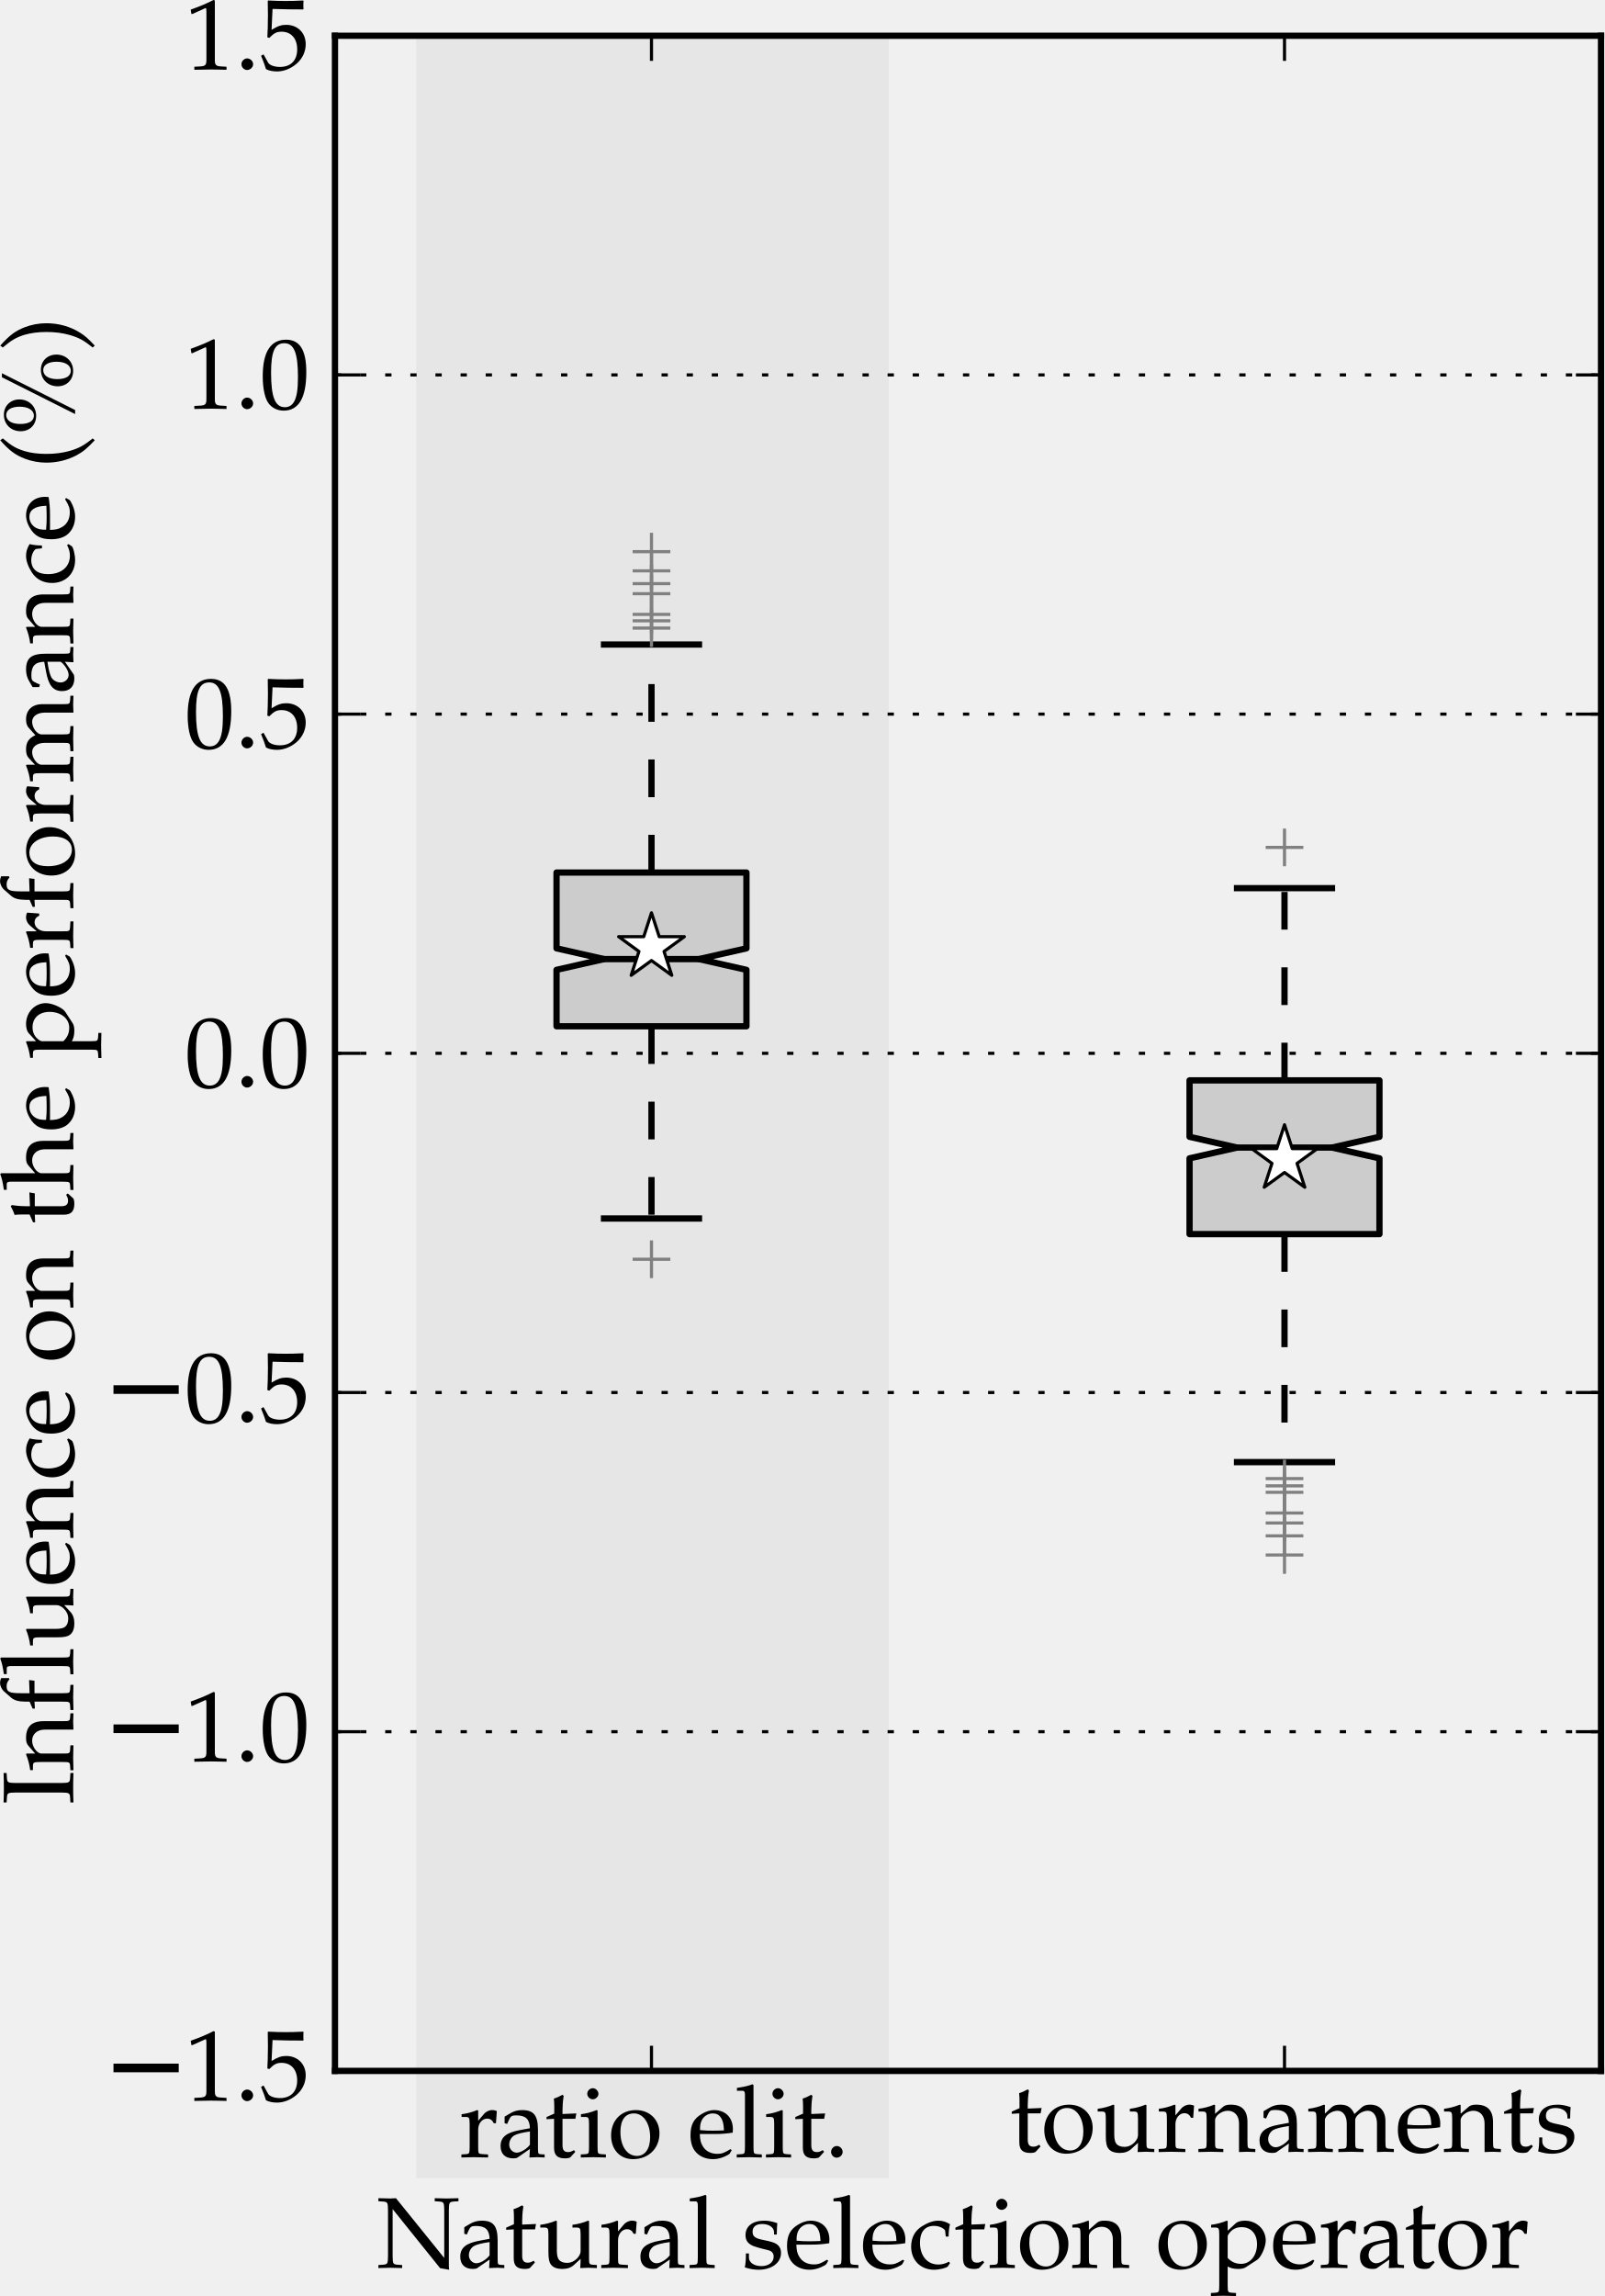
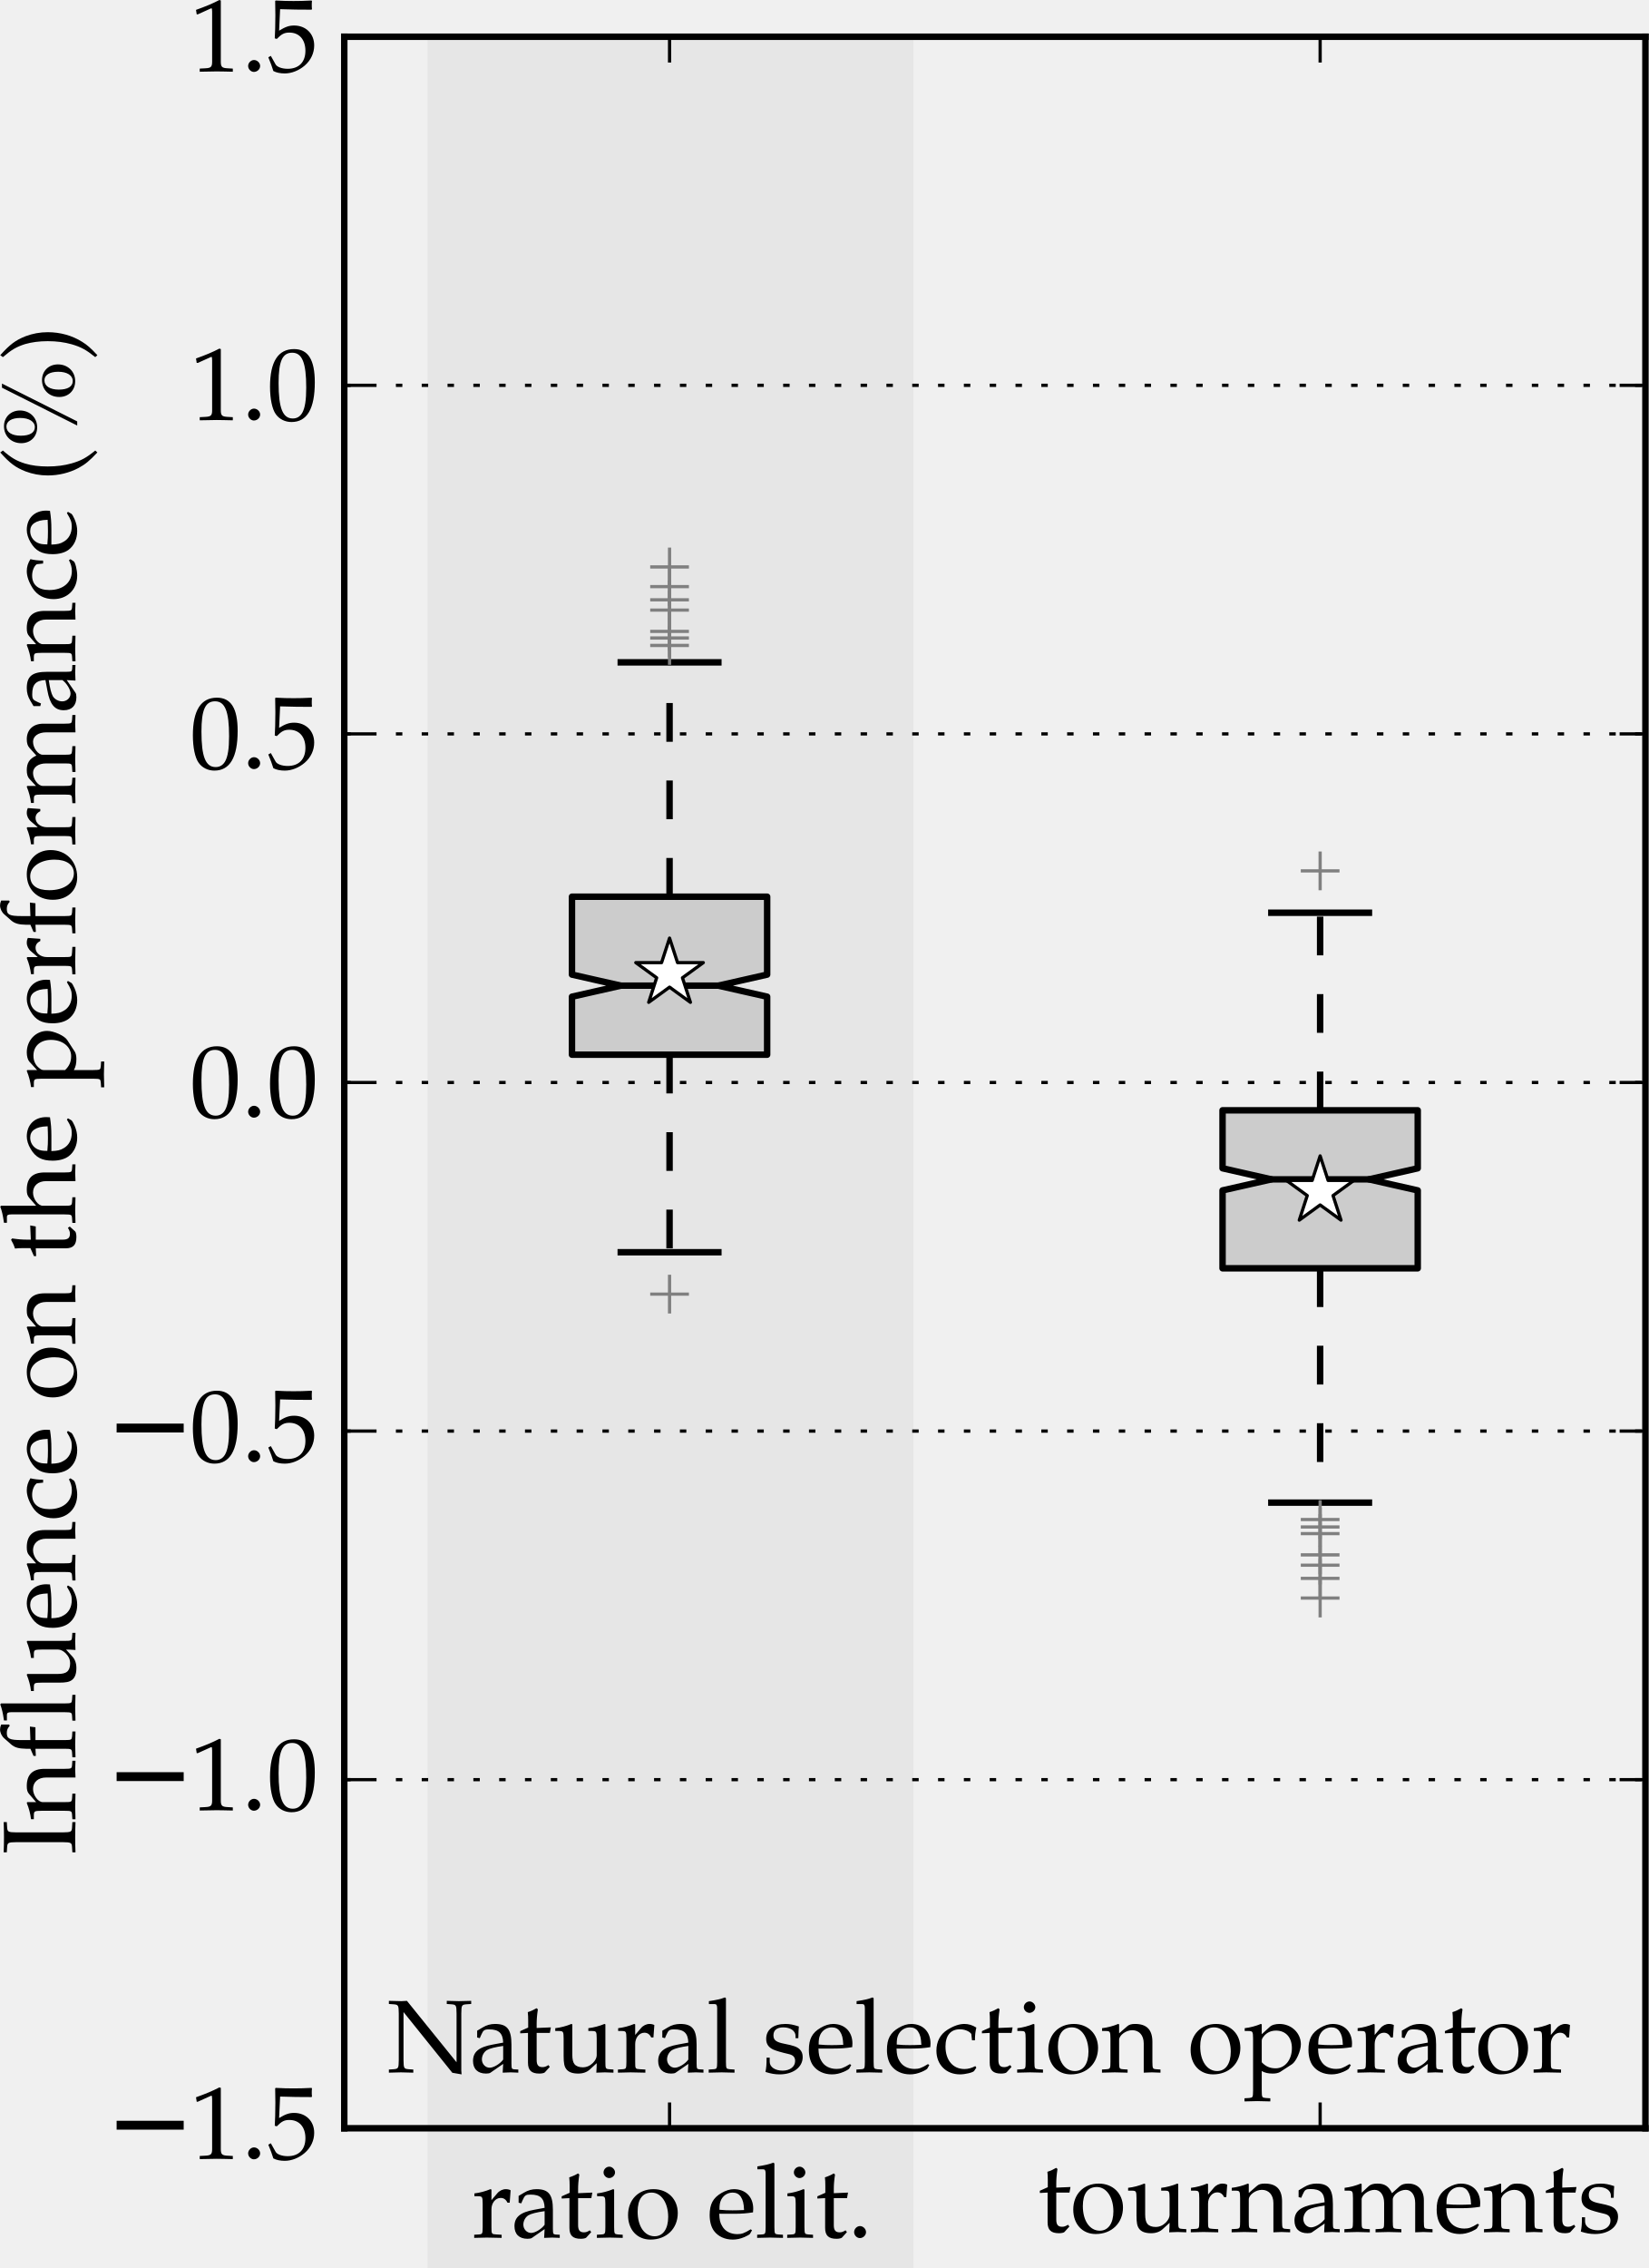
- <svg xmlns="http://www.w3.org/2000/svg" id="svg4136" version="1.1" xml:space="preserve" width="319.3" height="456.906" viewBox="0 0 319.3 456.906">
+ <svg xmlns="http://www.w3.org/2000/svg" id="svg4136" version="1.1" xml:space="preserve" width="319.3" height="439.173" viewBox="0 0 319.3 439.173">
  <defs id="defs4140">
    <clipPath clipPathUnits="userSpaceOnUse" id="clipPath4154">
      <path d="m 51.84,43.2 201.6,0 0,324 -201.6,0 0,-324 z" id="path4156" />
    </clipPath>
    <clipPath clipPathUnits="userSpaceOnUse" id="clipPath4164">
      <path d="m 51.84,43.2 201.6,0 0,324 -201.6,0 0,-324 z" id="path4166" />
    </clipPath>
    <clipPath clipPathUnits="userSpaceOnUse" id="clipPath4174">
      <path d="m 51.84,43.2 201.6,0 0,324 -201.6,0 0,-324 z" id="path4176" />
    </clipPath>
    <clipPath clipPathUnits="userSpaceOnUse" id="clipPath4184">
      <path d="m 51.84,43.2 201.6,0 0,324 -201.6,0 0,-324 z" id="path4186" />
    </clipPath>
    <clipPath clipPathUnits="userSpaceOnUse" id="clipPath4194">
      <path d="m 51.84,43.2 201.6,0 0,324 -201.6,0 0,-324 z" id="path4196" />
    </clipPath>
    <clipPath clipPathUnits="userSpaceOnUse" id="clipPath4204">
      <path d="m 51.84,43.2 201.6,0 0,324 -201.6,0 0,-324 z" id="path4206" />
    </clipPath>
    <clipPath clipPathUnits="userSpaceOnUse" id="clipPath4214">
      <path d="m 51.84,43.2 201.6,0 0,324 -201.6,0 0,-324 z" id="path4216" />
    </clipPath>
    <clipPath clipPathUnits="userSpaceOnUse" id="clipPath4224">
      <path d="m 51.84,43.2 201.6,0 0,324 -201.6,0 0,-324 z" id="path4226" />
    </clipPath>
    <clipPath clipPathUnits="userSpaceOnUse" id="clipPath4234">
      <path d="m -3.25,-3.25 6.5,0 0,6.5 -6.5,0 0,-6.5 z" id="path4236" />
    </clipPath>
    <clipPath clipPathUnits="userSpaceOnUse" id="clipPath4246">
      <path d="m -3.25,-3.25 6.5,0 0,6.5 -6.5,0 0,-6.5 z" id="path4248" />
    </clipPath>
    <clipPath clipPathUnits="userSpaceOnUse" id="clipPath4258">
      <path d="m -3.25,-3.25 6.5,0 0,6.5 -6.5,0 0,-6.5 z" id="path4260" />
    </clipPath>
    <clipPath clipPathUnits="userSpaceOnUse" id="clipPath4270">
      <path d="m -3.25,-3.25 6.5,0 0,6.5 -6.5,0 0,-6.5 z" id="path4272" />
    </clipPath>
    <clipPath clipPathUnits="userSpaceOnUse" id="clipPath4282">
      <path d="m -3.25,-3.25 6.5,0 0,6.5 -6.5,0 0,-6.5 z" id="path4284" />
    </clipPath>
    <clipPath clipPathUnits="userSpaceOnUse" id="clipPath4294">
      <path d="m -3.25,-3.25 6.5,0 0,6.5 -6.5,0 0,-6.5 z" id="path4296" />
    </clipPath>
    <clipPath clipPathUnits="userSpaceOnUse" id="clipPath4306">
      <path d="m -3.25,-3.25 6.5,0 0,6.5 -6.5,0 0,-6.5 z" id="path4308" />
    </clipPath>
    <clipPath clipPathUnits="userSpaceOnUse" id="clipPath4316">
      <path d="m 51.84,43.2 201.6,0 0,324 -201.6,0 0,-324 z" id="path4318" />
    </clipPath>
    <clipPath clipPathUnits="userSpaceOnUse" id="clipPath4326">
      <path d="m 51.84,43.2 201.6,0 0,324 -201.6,0 0,-324 z" id="path4328" />
    </clipPath>
    <clipPath clipPathUnits="userSpaceOnUse" id="clipPath4336">
      <path d="m 51.84,43.2 201.6,0 0,324 -201.6,0 0,-324 z" id="path4338" />
    </clipPath>
    <clipPath clipPathUnits="userSpaceOnUse" id="clipPath4346">
      <path d="m 51.84,43.2 201.6,0 0,324 -201.6,0 0,-324 z" id="path4348" />
    </clipPath>
    <clipPath clipPathUnits="userSpaceOnUse" id="clipPath4356">
      <path d="m 51.84,43.2 201.6,0 0,324 -201.6,0 0,-324 z" id="path4358" />
    </clipPath>
    <clipPath clipPathUnits="userSpaceOnUse" id="clipPath4366">
      <path d="m 51.84,43.2 201.6,0 0,324 -201.6,0 0,-324 z" id="path4368" />
    </clipPath>
    <clipPath clipPathUnits="userSpaceOnUse" id="clipPath4376">
      <path d="m 51.84,43.2 201.6,0 0,324 -201.6,0 0,-324 z" id="path4378" />
    </clipPath>
    <clipPath clipPathUnits="userSpaceOnUse" id="clipPath4386">
      <path d="m 51.84,43.2 201.6,0 0,324 -201.6,0 0,-324 z" id="path4388" />
    </clipPath>
    <clipPath clipPathUnits="userSpaceOnUse" id="clipPath4396">
      <path d="m -3.25,-3.25 6.5,0 0,6.5 -6.5,0 0,-6.5 z" id="path4398" />
    </clipPath>
    <clipPath clipPathUnits="userSpaceOnUse" id="clipPath4408">
      <path d="m -3.25,-3.25 6.5,0 0,6.5 -6.5,0 0,-6.5 z" id="path4410" />
    </clipPath>
    <clipPath clipPathUnits="userSpaceOnUse" id="clipPath4420">
      <path d="m -3.25,-3.25 6.5,0 0,6.5 -6.5,0 0,-6.5 z" id="path4422" />
    </clipPath>
    <clipPath clipPathUnits="userSpaceOnUse" id="clipPath4432">
      <path d="m -3.25,-3.25 6.5,0 0,6.5 -6.5,0 0,-6.5 z" id="path4434" />
    </clipPath>
    <clipPath clipPathUnits="userSpaceOnUse" id="clipPath4444">
      <path d="m -3.25,-3.25 6.5,0 0,6.5 -6.5,0 0,-6.5 z" id="path4446" />
    </clipPath>
    <clipPath clipPathUnits="userSpaceOnUse" id="clipPath4456">
      <path d="m -3.25,-3.25 6.5,0 0,6.5 -6.5,0 0,-6.5 z" id="path4458" />
    </clipPath>
    <clipPath clipPathUnits="userSpaceOnUse" id="clipPath4468">
      <path d="m -3.25,-3.25 6.5,0 0,6.5 -6.5,0 0,-6.5 z" id="path4470" />
    </clipPath>
    <clipPath clipPathUnits="userSpaceOnUse" id="clipPath4478">
      <path d="m 51.84,43.2 201.6,0 0,324 -201.6,0 0,-324 z" id="path4480" />
    </clipPath>
    <clipPath clipPathUnits="userSpaceOnUse" id="clipPath4488">
      <path d="m -5.481,-4.7 10.962,0 0,10.45 -10.962,0 0,-10.45 z" id="path4490" />
    </clipPath>
    <clipPath clipPathUnits="userSpaceOnUse" id="clipPath4500">
      <path d="m -5.481,-4.7 10.962,0 0,10.45 -10.962,0 0,-10.45 z" id="path4502" />
    </clipPath>
    <clipPath clipPathUnits="userSpaceOnUse" id="clipPath4542">
      <path d="m 51.84,43.2 201.6,0 0,324 -201.6,0 0,-324 z" id="path4544" />
    </clipPath>
    <clipPath clipPathUnits="userSpaceOnUse" id="clipPath4564">
      <path d="m 51.84,43.2 201.6,0 0,324 -201.6,0 0,-324 z" id="path4566" />
    </clipPath>
    <clipPath clipPathUnits="userSpaceOnUse" id="clipPath4586">
      <path d="m 51.84,43.2 201.6,0 0,324 -201.6,0 0,-324 z" id="path4588" />
    </clipPath>
    <clipPath clipPathUnits="userSpaceOnUse" id="clipPath4608">
      <path d="m 51.84,43.2 201.6,0 0,324 -201.6,0 0,-324 z" id="path4610" />
    </clipPath>
    <clipPath clipPathUnits="userSpaceOnUse" id="clipPath4626">
      <path d="m 51.84,43.2 201.6,0 0,324 -201.6,0 0,-324 z" id="path4628" />
    </clipPath>
    <clipPath clipPathUnits="userSpaceOnUse" id="clipPath4644">
      <path d="m 51.84,43.2 201.6,0 0,324 -201.6,0 0,-324 z" id="path4646" />
    </clipPath>
    <clipPath clipPathUnits="userSpaceOnUse" id="clipPath4662">
      <path d="m 51.84,43.2 201.6,0 0,324 -201.6,0 0,-324 z" id="path4664" />
    </clipPath>
  </defs>
-   <g id="layer1" transform="translate(23.04674,-53.26374)">
-     <rect style="display:inline;fill:#e6e6e6;fill-opacity:1;stroke:none;stroke-width:2;stroke-linecap:round;stroke-linejoin:round;stroke-miterlimit:4;stroke-dasharray:none" id="rect3685-4" width="94.078" height="426.239" x="59.772" y="60.462" />
+   <g id="layer1" transform="translate(23.04674,-53.26373)">
+     <rect style="display:inline;fill:#e6e6e6;fill-opacity:1;stroke:none;stroke-width:2;stroke-linecap:round;stroke-linejoin:round;stroke-miterlimit:4;stroke-dasharray:none" id="rect3685-4" width="94.078" height="431.975" x="59.772" y="60.462" />
  </g>
  <g id="g4144" transform="matrix(1.25,0,0,-1.25,1.87545,466.1134)">
    <g id="g4150">
      <g id="g4152" clip-path="url(#clipPath4154)">
        <path d="m 87.12,209.507 30.24,0 0,8.984 -7.56,1.712 7.56,1.712 0,12.068 -30.24,0 0,-12.068 7.56,-1.712 -7.56,-1.712 0,-8.984 z" style="fill:#cccccc;fill-opacity:1;fill-rule:nonzero;stroke:#000000;stroke-width:1;stroke-linecap:square;stroke-linejoin:round;stroke-miterlimit:10;stroke-dasharray:none;stroke-opacity:1" id="path4158" />
      </g>
    </g>
    <g id="g4160">
      <g id="g4162" clip-path="url(#clipPath4164)">
        <path d="m 187.92,176.417 30.24,0 0,12.068 -7.56,1.712 7.56,1.712 0,8.984 -30.24,0 0,-8.984 7.56,-1.712 -7.56,-1.712 0,-12.068 z" style="fill:#cccccc;fill-opacity:1;fill-rule:nonzero;stroke:#000000;stroke-width:1;stroke-linecap:square;stroke-linejoin:round;stroke-miterlimit:10;stroke-dasharray:none;stroke-opacity:1" id="path4168" />
      </g>
    </g>
    <g id="g4170">
      <g id="g4172" clip-path="url(#clipPath4174)">
        <path d="m 102.24,209.507 0,-30.602" style="fill:none;stroke:#000000;stroke-width:1;stroke-linecap:butt;stroke-linejoin:round;stroke-miterlimit:10;stroke-dasharray:6, 6;stroke-dashoffset:0;stroke-opacity:1" id="path4178" />
      </g>
    </g>
    <g id="g4180">
      <g id="g4182" clip-path="url(#clipPath4184)">
        <path d="m 102.24,233.983 0,36.299" style="fill:none;stroke:#000000;stroke-width:1;stroke-linecap:butt;stroke-linejoin:round;stroke-miterlimit:10;stroke-dasharray:6, 6;stroke-dashoffset:0;stroke-opacity:1" id="path4188" />
      </g>
    </g>
    <g id="g4190">
      <g id="g4192" clip-path="url(#clipPath4194)">
        <path d="m 94.68,270.283 15.12,0" style="fill:none;stroke:#000000;stroke-width:1;stroke-linecap:square;stroke-linejoin:round;stroke-miterlimit:10;stroke-dasharray:none;stroke-opacity:1" id="path4198" />
      </g>
    </g>
    <g id="g4200">
      <g id="g4202" clip-path="url(#clipPath4204)">
        <path d="m 94.68,178.905 15.12,0" style="fill:none;stroke:#000000;stroke-width:1;stroke-linecap:square;stroke-linejoin:round;stroke-miterlimit:10;stroke-dasharray:none;stroke-opacity:1" id="path4208" />
      </g>
    </g>
    <g id="g4210">
      <g id="g4212" clip-path="url(#clipPath4214)">
        <path d="m 94.68,220.203 15.12,0" style="fill:none;stroke:#000000;stroke-width:1;stroke-linecap:square;stroke-linejoin:round;stroke-miterlimit:10;stroke-dasharray:none;stroke-opacity:1" id="path4218" />
      </g>
    </g>
    <g id="g4220">
      <g id="g4222" clip-path="url(#clipPath4224)">
        <g id="g4228" transform="translate(102.24,272.9036)">
          <g id="g4230">
            <g id="g4232" clip-path="url(#clipPath4234)">
              <path d="M -3,0 3,0 M 0,-3 0,3" style="fill:none;stroke:#808080;stroke-width:0.5;stroke-linecap:butt;stroke-linejoin:round;stroke-miterlimit:10;stroke-dasharray:none;stroke-opacity:1" id="path4238" />
            </g>
          </g>
          <g id="g4240" transform="translate(0,2.180314)">
            <g id="g4242">
              <g id="g4244" clip-path="url(#clipPath4246)">
                <path d="M -3,0 3,0 M 0,-3 0,3" style="fill:none;stroke:#808080;stroke-width:0.5;stroke-linecap:butt;stroke-linejoin:round;stroke-miterlimit:10;stroke-dasharray:none;stroke-opacity:1" id="path4250" />
              </g>
            </g>
            <g id="g4252" transform="translate(0,9.98265)">
              <g id="g4254">
                <g id="g4256" clip-path="url(#clipPath4258)">
                  <path d="M -3,0 3,0 M 0,-3 0,3" style="fill:none;stroke:#808080;stroke-width:0.5;stroke-linecap:butt;stroke-linejoin:round;stroke-miterlimit:10;stroke-dasharray:none;stroke-opacity:1" id="path4262" />
                </g>
              </g>
              <g id="g4264" transform="translate(0,-11.00978)">
                <g id="g4266">
                  <g id="g4268" clip-path="url(#clipPath4270)">
                    <path d="M -3,0 3,0 M 0,-3 0,3" style="fill:none;stroke:#808080;stroke-width:0.5;stroke-linecap:butt;stroke-linejoin:round;stroke-miterlimit:10;stroke-dasharray:none;stroke-opacity:1" id="path4274" />
                  </g>
                </g>
                <g id="g4276" transform="translate(0,7.957794)">
                  <g id="g4278">
                    <g id="g4280" clip-path="url(#clipPath4282)">
                      <path d="M -3,0 3,0 M 0,-3 0,3" style="fill:none;stroke:#808080;stroke-width:0.5;stroke-linecap:butt;stroke-linejoin:round;stroke-miterlimit:10;stroke-dasharray:none;stroke-opacity:1" id="path4286" />
                    </g>
                  </g>
                  <g id="g4288" transform="translate(0,-2.042349)">
                    <g id="g4290">
                      <g id="g4292" clip-path="url(#clipPath4294)">
                        <path d="M -3,0 3,0 M 0,-3 0,3" style="fill:none;stroke:#808080;stroke-width:0.5;stroke-linecap:butt;stroke-linejoin:round;stroke-miterlimit:10;stroke-dasharray:none;stroke-opacity:1" id="path4298" />
                      </g>
                    </g>
                    <g id="g4300" transform="translate(0,-1.593697)">
                      <g id="g4302">
                        <g id="g4304" clip-path="url(#clipPath4306)">
                          <path d="M -3,0 3,0 M 0,-3 0,3" style="fill:none;stroke:#808080;stroke-width:0.5;stroke-linecap:butt;stroke-linejoin:round;stroke-miterlimit:10;stroke-dasharray:none;stroke-opacity:1" id="path4310" />
                        </g>
                      </g>
                    </g>
                  </g>
                </g>
              </g>
            </g>
          </g>
        </g>
      </g>
    </g>
    <g id="g4312">
      <g id="g4314" clip-path="url(#clipPath4316)">
        <path d="m 99.24,172.417 6,0 m -3,-3 0,6" style="fill:none;stroke:#808080;stroke-width:0.5;stroke-linecap:butt;stroke-linejoin:round;stroke-miterlimit:10;stroke-dasharray:none;stroke-opacity:1" id="path4320" />
      </g>
    </g>
    <g id="g4322">
      <g id="g4324" clip-path="url(#clipPath4326)">
        <path d="m 203.04,176.417 0,-36.299" style="fill:none;stroke:#000000;stroke-width:1;stroke-linecap:butt;stroke-linejoin:round;stroke-miterlimit:10;stroke-dasharray:6, 6;stroke-dashoffset:0;stroke-opacity:1" id="path4330" />
      </g>
    </g>
    <g id="g4332">
      <g id="g4334" clip-path="url(#clipPath4336)">
        <path d="m 203.04,200.893 0,30.602" style="fill:none;stroke:#000000;stroke-width:1;stroke-linecap:butt;stroke-linejoin:round;stroke-miterlimit:10;stroke-dasharray:6, 6;stroke-dashoffset:0;stroke-opacity:1" id="path4340" />
      </g>
    </g>
    <g id="g4342">
      <g id="g4344" clip-path="url(#clipPath4346)">
        <path d="m 195.48,231.495 15.12,0" style="fill:none;stroke:#000000;stroke-width:1;stroke-linecap:square;stroke-linejoin:round;stroke-miterlimit:10;stroke-dasharray:none;stroke-opacity:1" id="path4350" />
      </g>
    </g>
    <g id="g4352">
      <g id="g4354" clip-path="url(#clipPath4356)">
        <path d="m 195.48,140.118 15.12,0" style="fill:none;stroke:#000000;stroke-width:1;stroke-linecap:square;stroke-linejoin:round;stroke-miterlimit:10;stroke-dasharray:none;stroke-opacity:1" id="path4360" />
      </g>
    </g>
    <g id="g4362">
      <g id="g4364" clip-path="url(#clipPath4366)">
        <path d="m 195.48,190.196 15.12,0" style="fill:none;stroke:#000000;stroke-width:1;stroke-linecap:square;stroke-linejoin:round;stroke-miterlimit:10;stroke-dasharray:none;stroke-opacity:1" id="path4370" />
      </g>
    </g>
    <g id="g4372">
      <g id="g4374" clip-path="url(#clipPath4376)">
        <path d="m 200.04,237.983 6,0 m -3,-3 0,6" style="fill:none;stroke:#808080;stroke-width:0.5;stroke-linecap:butt;stroke-linejoin:round;stroke-miterlimit:10;stroke-dasharray:none;stroke-opacity:1" id="path4380" />
      </g>
    </g>
    <g id="g4382">
      <g id="g4384" clip-path="url(#clipPath4386)">
        <g id="g4390" transform="translate(203.04,137.4964)">
          <g id="g4392">
            <g id="g4394" clip-path="url(#clipPath4396)">
              <path d="M -3,0 3,0 M 0,-3 0,3" style="fill:none;stroke:#808080;stroke-width:0.5;stroke-linecap:butt;stroke-linejoin:round;stroke-miterlimit:10;stroke-dasharray:none;stroke-opacity:1" id="path4400" />
            </g>
          </g>
          <g id="g4402" transform="translate(0,-2.180314)">
            <g id="g4404">
              <g id="g4406" clip-path="url(#clipPath4408)">
                <path d="M -3,0 3,0 M 0,-3 0,3" style="fill:none;stroke:#808080;stroke-width:0.5;stroke-linecap:butt;stroke-linejoin:round;stroke-miterlimit:10;stroke-dasharray:none;stroke-opacity:1" id="path4412" />
              </g>
            </g>
            <g id="g4414" transform="translate(0,-9.98265)">
              <g id="g4416">
                <g id="g4418" clip-path="url(#clipPath4420)">
                  <path d="M -3,0 3,0 M 0,-3 0,3" style="fill:none;stroke:#808080;stroke-width:0.5;stroke-linecap:butt;stroke-linejoin:round;stroke-miterlimit:10;stroke-dasharray:none;stroke-opacity:1" id="path4424" />
                </g>
              </g>
              <g id="g4426" transform="translate(0,11.00978)">
                <g id="g4428">
                  <g id="g4430" clip-path="url(#clipPath4432)">
                    <path d="M -3,0 3,0 M 0,-3 0,3" style="fill:none;stroke:#808080;stroke-width:0.5;stroke-linecap:butt;stroke-linejoin:round;stroke-miterlimit:10;stroke-dasharray:none;stroke-opacity:1" id="path4436" />
                  </g>
                </g>
                <g id="g4438" transform="translate(0,-7.957794)">
                  <g id="g4440">
                    <g id="g4442" clip-path="url(#clipPath4444)">
                      <path d="M -3,0 3,0 M 0,-3 0,3" style="fill:none;stroke:#808080;stroke-width:0.5;stroke-linecap:butt;stroke-linejoin:round;stroke-miterlimit:10;stroke-dasharray:none;stroke-opacity:1" id="path4448" />
                    </g>
                  </g>
                  <g id="g4450" transform="translate(0,2.042349)">
                    <g id="g4452">
                      <g id="g4454" clip-path="url(#clipPath4456)">
                        <path d="M -3,0 3,0 M 0,-3 0,3" style="fill:none;stroke:#808080;stroke-width:0.5;stroke-linecap:butt;stroke-linejoin:round;stroke-miterlimit:10;stroke-dasharray:none;stroke-opacity:1" id="path4460" />
                      </g>
                    </g>
                    <g id="g4462" transform="translate(0,1.593697)">
                      <g id="g4464">
                        <g id="g4466" clip-path="url(#clipPath4468)">
                          <path d="M -3,0 3,0 M 0,-3 0,3" style="fill:none;stroke:#808080;stroke-width:0.5;stroke-linecap:butt;stroke-linejoin:round;stroke-miterlimit:10;stroke-dasharray:none;stroke-opacity:1" id="path4472" />
                        </g>
                      </g>
                    </g>
                  </g>
                </g>
              </g>
            </g>
          </g>
        </g>
      </g>
    </g>
    <g id="g4474">
      <g id="g4476" clip-path="url(#clipPath4478)">
        <g id="g4482" transform="translate(102.24,222.0699)">
          <g id="g4484">
            <g id="g4486" clip-path="url(#clipPath4488)">
              <path d="m 0,5.5 -1.235,-3.8 -3.996,1e-7 3.233,-2.349 L -3.233,-4.45 0,-2.101 3.233,-4.45 1.998,-0.649 5.231,1.7 1.235,1.7 0,5.5 Z" style="fill:#ffffff;fill-opacity:1;fill-rule:nonzero;stroke:#000000;stroke-width:0.5;stroke-linecap:butt;stroke-linejoin:round;stroke-miterlimit:10;stroke-dasharray:none;stroke-opacity:1" id="path4492" />
            </g>
          </g>
          <g id="g4494" transform="translate(100.8,-33.73979)">
            <g id="g4496">
              <g id="g4498" clip-path="url(#clipPath4500)">
                <path d="m 0,5.5 -1.235,-3.8 -3.996,1e-7 3.233,-2.349 L -3.233,-4.45 0,-2.101 3.233,-4.45 1.998,-0.649 5.231,1.7 1.235,1.7 0,5.5 Z" style="fill:#ffffff;fill-opacity:1;fill-rule:nonzero;stroke:#000000;stroke-width:0.5;stroke-linecap:butt;stroke-linejoin:round;stroke-miterlimit:10;stroke-dasharray:none;stroke-opacity:1" id="path4504" />
              </g>
            </g>
          </g>
        </g>
      </g>
    </g>
    <path d="m 102.24,43.2 0,4" style="fill:none;stroke:#000000;stroke-width:0.5;stroke-linecap:butt;stroke-linejoin:round;stroke-miterlimit:10;stroke-dasharray:none;stroke-opacity:1" id="path4506" />
    <path d="m 102.24,367.2 0,-4" style="fill:none;stroke:#000000;stroke-width:0.5;stroke-linecap:butt;stroke-linejoin:round;stroke-miterlimit:10;stroke-dasharray:none;stroke-opacity:1" id="path4508" />
    <path d="m 203.04,43.2 0,4" style="fill:none;stroke:#000000;stroke-width:0.5;stroke-linecap:butt;stroke-linejoin:round;stroke-miterlimit:10;stroke-dasharray:none;stroke-opacity:1" id="path4518" />
    <path d="m 203.04,367.2 0,-4" style="fill:none;stroke:#000000;stroke-width:0.5;stroke-linecap:butt;stroke-linejoin:round;stroke-miterlimit:10;stroke-dasharray:none;stroke-opacity:1" id="path4520" />
    <g id="g4538">
      <g id="g4540" clip-path="url(#clipPath4542)">
        <path d="m 51.84,43.2 201.6,0" style="fill:none;stroke:#000000;stroke-width:0.5;stroke-linecap:butt;stroke-linejoin:round;stroke-miterlimit:10;stroke-dasharray:1, 3;stroke-dashoffset:0;stroke-opacity:1" id="path4546" />
      </g>
    </g>
    <path d="m 51.84,43.2 4,0" style="fill:none;stroke:#000000;stroke-width:0.5;stroke-linecap:butt;stroke-linejoin:round;stroke-miterlimit:10;stroke-dasharray:none;stroke-opacity:1" id="path4548" />
    <path d="m 253.44,43.2 -4,0" style="fill:none;stroke:#000000;stroke-width:0.5;stroke-linecap:butt;stroke-linejoin:round;stroke-miterlimit:10;stroke-dasharray:none;stroke-opacity:1" id="path4550" />
    <text transform="matrix(1,0,0,-1,14.80405,38.46847)" style="font-style:italic;font-variant:normal;font-weight:normal;font-size:16.61px;font-family:'Computer Modern';-inkscape-font-specification:CMSY10;writing-mode:lr-tb;fill:#000000;fill-opacity:1;fill-rule:nonzero;stroke:none" id="text4552">
      <tspan x="0" y="0" id="tspan4554">−</tspan>
    </text>
    <text transform="matrix(1,0,0,-1,27.91472,38.46847)" style="font-variant:normal;font-size:15.94px;font-family:'URW Palladio L';-inkscape-font-specification:URWPalladioL-Roma;writing-mode:lr-tb;fill:#000000;fill-opacity:1;fill-rule:nonzero;stroke:none" id="text4556">
      <tspan x="0 7.97 11.955" y="0" id="tspan4558">1.5</tspan>
    </text>
    <g id="g4560">
      <g id="g4562" clip-path="url(#clipPath4564)">
        <path d="m 51.84,97.2 201.6,0" style="fill:none;stroke:#000000;stroke-width:0.5;stroke-linecap:butt;stroke-linejoin:round;stroke-miterlimit:10;stroke-dasharray:1, 3;stroke-dashoffset:0;stroke-opacity:1" id="path4568" />
      </g>
    </g>
    <path d="m 51.84,97.2 4,0" style="fill:none;stroke:#000000;stroke-width:0.5;stroke-linecap:butt;stroke-linejoin:round;stroke-miterlimit:10;stroke-dasharray:none;stroke-opacity:1" id="path4570" />
    <path d="m 253.44,97.2 -4,0" style="fill:none;stroke:#000000;stroke-width:0.5;stroke-linecap:butt;stroke-linejoin:round;stroke-miterlimit:10;stroke-dasharray:none;stroke-opacity:1" id="path4572" />
    <text transform="matrix(1,0,0,-1,14.80405,92.46847)" style="font-style:italic;font-variant:normal;font-weight:normal;font-size:16.61px;font-family:'Computer Modern';-inkscape-font-specification:CMSY10;writing-mode:lr-tb;fill:#000000;fill-opacity:1;fill-rule:nonzero;stroke:none" id="text4574">
      <tspan x="0" y="0" id="tspan4576">−</tspan>
    </text>
    <text transform="matrix(1,0,0,-1,27.91472,92.46847)" style="font-variant:normal;font-size:15.94px;font-family:'URW Palladio L';-inkscape-font-specification:URWPalladioL-Roma;writing-mode:lr-tb;fill:#000000;fill-opacity:1;fill-rule:nonzero;stroke:none" id="text4578">
      <tspan x="0 7.97 11.955" y="0" id="tspan4580">1.0</tspan>
    </text>
    <g id="g4582">
      <g id="g4584" clip-path="url(#clipPath4586)">
        <path d="m 51.84,151.2 201.6,0" style="fill:none;stroke:#000000;stroke-width:0.5;stroke-linecap:butt;stroke-linejoin:round;stroke-miterlimit:10;stroke-dasharray:1, 3;stroke-dashoffset:0;stroke-opacity:1" id="path4590" />
      </g>
    </g>
    <path d="m 51.84,151.2 4,0" style="fill:none;stroke:#000000;stroke-width:0.5;stroke-linecap:butt;stroke-linejoin:round;stroke-miterlimit:10;stroke-dasharray:none;stroke-opacity:1" id="path4592" />
    <path d="m 253.44,151.2 -4,0" style="fill:none;stroke:#000000;stroke-width:0.5;stroke-linecap:butt;stroke-linejoin:round;stroke-miterlimit:10;stroke-dasharray:none;stroke-opacity:1" id="path4594" />
    <text transform="matrix(1,0,0,-1,14.80405,146.4685)" style="font-style:italic;font-variant:normal;font-weight:normal;font-size:16.61px;font-family:'Computer Modern';-inkscape-font-specification:CMSY10;writing-mode:lr-tb;fill:#000000;fill-opacity:1;fill-rule:nonzero;stroke:none" id="text4596">
      <tspan x="0" y="0" id="tspan4598">−</tspan>
    </text>
    <text transform="matrix(1,0,0,-1,27.91472,146.4685)" style="font-variant:normal;font-size:15.94px;font-family:'URW Palladio L';-inkscape-font-specification:URWPalladioL-Roma;writing-mode:lr-tb;fill:#000000;fill-opacity:1;fill-rule:nonzero;stroke:none" id="text4600">
      <tspan x="0 7.97 11.955" y="0" id="tspan4602">0.5</tspan>
    </text>
    <g id="g4604">
      <g id="g4606" clip-path="url(#clipPath4608)">
        <path d="m 51.84,205.2 201.6,0" style="fill:none;stroke:#000000;stroke-width:0.5;stroke-linecap:butt;stroke-linejoin:round;stroke-miterlimit:10;stroke-dasharray:1, 3;stroke-dashoffset:0;stroke-opacity:1" id="path4612" />
      </g>
    </g>
    <path d="m 51.84,205.2 4,0" style="fill:none;stroke:#000000;stroke-width:0.5;stroke-linecap:butt;stroke-linejoin:round;stroke-miterlimit:10;stroke-dasharray:none;stroke-opacity:1" id="path4614" />
    <path d="m 253.44,205.2 -4,0" style="fill:none;stroke:#000000;stroke-width:0.5;stroke-linecap:butt;stroke-linejoin:round;stroke-miterlimit:10;stroke-dasharray:none;stroke-opacity:1" id="path4616" />
    <text transform="matrix(1,0,0,-1,27.91472,199.8282)" style="font-variant:normal;font-size:15.94px;font-family:'URW Palladio L';-inkscape-font-specification:URWPalladioL-Roma;writing-mode:lr-tb;fill:#000000;fill-opacity:1;fill-rule:nonzero;stroke:none" id="text4618">
      <tspan x="0 7.97 11.955" y="0" id="tspan4620">0.0</tspan>
    </text>
    <g id="g4622">
      <g id="g4624" clip-path="url(#clipPath4626)">
        <path d="m 51.84,259.2 201.6,0" style="fill:none;stroke:#000000;stroke-width:0.5;stroke-linecap:butt;stroke-linejoin:round;stroke-miterlimit:10;stroke-dasharray:1, 3;stroke-dashoffset:0;stroke-opacity:1" id="path4630" />
      </g>
    </g>
    <path d="m 51.84,259.2 4,0" style="fill:none;stroke:#000000;stroke-width:0.5;stroke-linecap:butt;stroke-linejoin:round;stroke-miterlimit:10;stroke-dasharray:none;stroke-opacity:1" id="path4632" />
    <path d="m 253.44,259.2 -4,0" style="fill:none;stroke:#000000;stroke-width:0.5;stroke-linecap:butt;stroke-linejoin:round;stroke-miterlimit:10;stroke-dasharray:none;stroke-opacity:1" id="path4634" />
    <text transform="matrix(1,0,0,-1,27.91472,253.8282)" style="font-variant:normal;font-size:15.94px;font-family:'URW Palladio L';-inkscape-font-specification:URWPalladioL-Roma;writing-mode:lr-tb;fill:#000000;fill-opacity:1;fill-rule:nonzero;stroke:none" id="text4636">
      <tspan x="0 7.97 11.955" y="0" id="tspan4638">0.5</tspan>
    </text>
    <g id="g4640">
      <g id="g4642" clip-path="url(#clipPath4644)">
        <path d="m 51.84,313.2 201.6,0" style="fill:none;stroke:#000000;stroke-width:0.5;stroke-linecap:butt;stroke-linejoin:round;stroke-miterlimit:10;stroke-dasharray:1, 3;stroke-dashoffset:0;stroke-opacity:1" id="path4648" />
      </g>
    </g>
    <path d="m 51.84,313.2 4,0" style="fill:none;stroke:#000000;stroke-width:0.5;stroke-linecap:butt;stroke-linejoin:round;stroke-miterlimit:10;stroke-dasharray:none;stroke-opacity:1" id="path4650" />
    <path d="m 253.44,313.2 -4,0" style="fill:none;stroke:#000000;stroke-width:0.5;stroke-linecap:butt;stroke-linejoin:round;stroke-miterlimit:10;stroke-dasharray:none;stroke-opacity:1" id="path4652" />
    <text transform="matrix(1,0,0,-1,27.91472,307.8282)" style="font-variant:normal;font-size:15.94px;font-family:'URW Palladio L';-inkscape-font-specification:URWPalladioL-Roma;writing-mode:lr-tb;fill:#000000;fill-opacity:1;fill-rule:nonzero;stroke:none" id="text4654">
      <tspan x="0 7.97 11.955" y="0" id="tspan4656">1.0</tspan>
    </text>
    <g id="g4658">
      <g id="g4660" clip-path="url(#clipPath4662)">
        <path d="m 51.84,367.2 201.6,0" style="fill:none;stroke:#000000;stroke-width:0.5;stroke-linecap:butt;stroke-linejoin:round;stroke-miterlimit:10;stroke-dasharray:1, 3;stroke-dashoffset:0;stroke-opacity:1" id="path4666" />
      </g>
    </g>
    <path d="m 51.84,367.2 4,0" style="fill:none;stroke:#000000;stroke-width:0.5;stroke-linecap:butt;stroke-linejoin:round;stroke-miterlimit:10;stroke-dasharray:none;stroke-opacity:1" id="path4668" />
    <path d="m 253.44,367.2 -4,0" style="fill:none;stroke:#000000;stroke-width:0.5;stroke-linecap:butt;stroke-linejoin:round;stroke-miterlimit:10;stroke-dasharray:none;stroke-opacity:1" id="path4670" />
    <text transform="matrix(1,0,0,-1,27.91472,361.8282)" style="font-variant:normal;font-size:15.94px;font-family:'URW Palladio L';-inkscape-font-specification:URWPalladioL-Roma;writing-mode:lr-tb;fill:#000000;fill-opacity:1;fill-rule:nonzero;stroke:none" id="text4672">
      <tspan x="0 7.97 11.955" y="0" id="tspan4674">1.5</tspan>
    </text>
    <path d="m 51.84,367.2 201.6,0" style="fill:none;stroke:#000000;stroke-width:1;stroke-linecap:square;stroke-linejoin:round;stroke-miterlimit:10;stroke-dasharray:none;stroke-opacity:1" id="path4676" />
    <path d="m 253.44,43.2 0,324" style="fill:none;stroke:#000000;stroke-width:1;stroke-linecap:square;stroke-linejoin:round;stroke-miterlimit:10;stroke-dasharray:none;stroke-opacity:1" id="path4678" />
    <path d="m 51.84,43.2 201.6,0" style="fill:none;stroke:#000000;stroke-width:1;stroke-linecap:square;stroke-linejoin:round;stroke-miterlimit:10;stroke-dasharray:none;stroke-opacity:1" id="path4680" />
    <path d="m 51.84,43.2 0,324" style="fill:none;stroke:#000000;stroke-width:1;stroke-linecap:square;stroke-linejoin:round;stroke-miterlimit:10;stroke-dasharray:none;stroke-opacity:1" id="path4682" />
-     <text xml:space="preserve" style="font-style:normal;font-weight:normal;font-size:32px;line-height:125%;font-family:sans-serif;letter-spacing:0px;word-spacing:0px;display:inline;fill:#000000;fill-opacity:1;stroke:none;stroke-width:1px;stroke-linecap:butt;stroke-linejoin:miter;stroke-opacity:1" x="58.489" y="-11.862" id="text4491" transform="scale(1,-1)">
-       <tspan id="tspan4493" x="58.489" y="-11.862" style="font-style:normal;font-variant:normal;font-weight:normal;font-stretch:normal;font-size:16px;font-family:'URW Palladio L';-inkscape-font-specification:'URW Palladio L'">Natural selection operator</tspan>
-     </text>
-     <text xml:space="preserve" style="font-style:normal;font-weight:normal;font-size:32px;line-height:125%;font-family:sans-serif;letter-spacing:0px;word-spacing:0px;display:inline;fill:#000000;fill-opacity:1;stroke:none;stroke-width:1px;stroke-linecap:butt;stroke-linejoin:miter;stroke-opacity:1" x="71.629" y="-29.467" id="text4491-5" transform="scale(1,-1)">
-       <tspan id="tspan4493-4" x="71.629" y="-29.467" style="font-style:normal;font-variant:normal;font-weight:normal;font-stretch:normal;font-size:16px;font-family:'URW Palladio L';-inkscape-font-specification:'URW Palladio L'">ratio elit.</tspan>
-     </text>
-     <text xml:space="preserve" style="font-style:normal;font-weight:normal;font-size:32px;line-height:125%;font-family:sans-serif;letter-spacing:0px;word-spacing:0px;display:inline;fill:#000000;fill-opacity:1;stroke:none;stroke-width:1px;stroke-linecap:butt;stroke-linejoin:miter;stroke-opacity:1" x="159.251" y="-30.329" id="text4491-5-2" transform="scale(1,-1)">
-       <tspan id="tspan4493-4-6" x="159.251" y="-30.329" style="font-style:normal;font-variant:normal;font-weight:normal;font-stretch:normal;font-size:16px;font-family:'URW Palladio L';-inkscape-font-specification:'URW Palladio L'">tournaments</tspan>
+     <text xml:space="preserve" style="font-style:normal;font-weight:normal;font-size:32px;line-height:125%;font-family:sans-serif;letter-spacing:0px;word-spacing:0px;display:inline;fill:#000000;fill-opacity:1;stroke:none;stroke-width:1px;stroke-linecap:butt;stroke-linejoin:miter;stroke-opacity:1" x="58.489" y="-51.862" id="text4491" transform="scale(1,-1)">
+       <tspan id="tspan4493" x="58.489" y="-51.862" style="font-style:normal;font-variant:normal;font-weight:normal;font-stretch:normal;font-size:16px;font-family:'URW Palladio L';-inkscape-font-specification:'URW Palladio L'">Natural selection operator</tspan>
+     </text>
+     <text xml:space="preserve" style="font-style:normal;font-weight:normal;font-size:32px;line-height:125%;font-family:sans-serif;letter-spacing:0px;word-spacing:0px;display:inline;fill:#000000;fill-opacity:1;stroke:none;stroke-width:1px;stroke-linecap:butt;stroke-linejoin:miter;stroke-opacity:1" x="71.629" y="-26.267" id="text4491-5" transform="scale(1,-1)">
+       <tspan id="tspan4493-4" x="71.629" y="-26.267" style="font-style:normal;font-variant:normal;font-weight:normal;font-stretch:normal;font-size:16px;font-family:'URW Palladio L';-inkscape-font-specification:'URW Palladio L'">ratio elit.</tspan>
+     </text>
+     <text xml:space="preserve" style="font-style:normal;font-weight:normal;font-size:32px;line-height:125%;font-family:sans-serif;letter-spacing:0px;word-spacing:0px;display:inline;fill:#000000;fill-opacity:1;stroke:none;stroke-width:1px;stroke-linecap:butt;stroke-linejoin:miter;stroke-opacity:1" x="159.251" y="-27.129" id="text4491-5-2" transform="scale(1,-1)">
+       <tspan id="tspan4493-4-6" x="159.251" y="-27.129" style="font-style:normal;font-variant:normal;font-weight:normal;font-stretch:normal;font-size:16px;font-family:'URW Palladio L';-inkscape-font-specification:'URW Palladio L'">tournaments</tspan>
    </text>
    <text xml:space="preserve" style="font-style:normal;font-weight:normal;font-size:32px;line-height:125%;font-family:sans-serif;letter-spacing:0px;word-spacing:0px;display:inline;fill:#000000;fill-opacity:1;stroke:none;stroke-width:1px;stroke-linecap:butt;stroke-linejoin:miter;stroke-opacity:1" x="85.583" y="10.148" id="text4491-3" transform="matrix(0,1,1,0,0,0)">
      <tspan id="tspan4493-7" x="85.583" y="10.148" style="font-style:normal;font-variant:normal;font-weight:normal;font-stretch:normal;font-size:16px;font-family:'URW Palladio L';-inkscape-font-specification:'URW Palladio L'">Influence on the performance (%)</tspan>
    </text>
  </g>
</svg>
